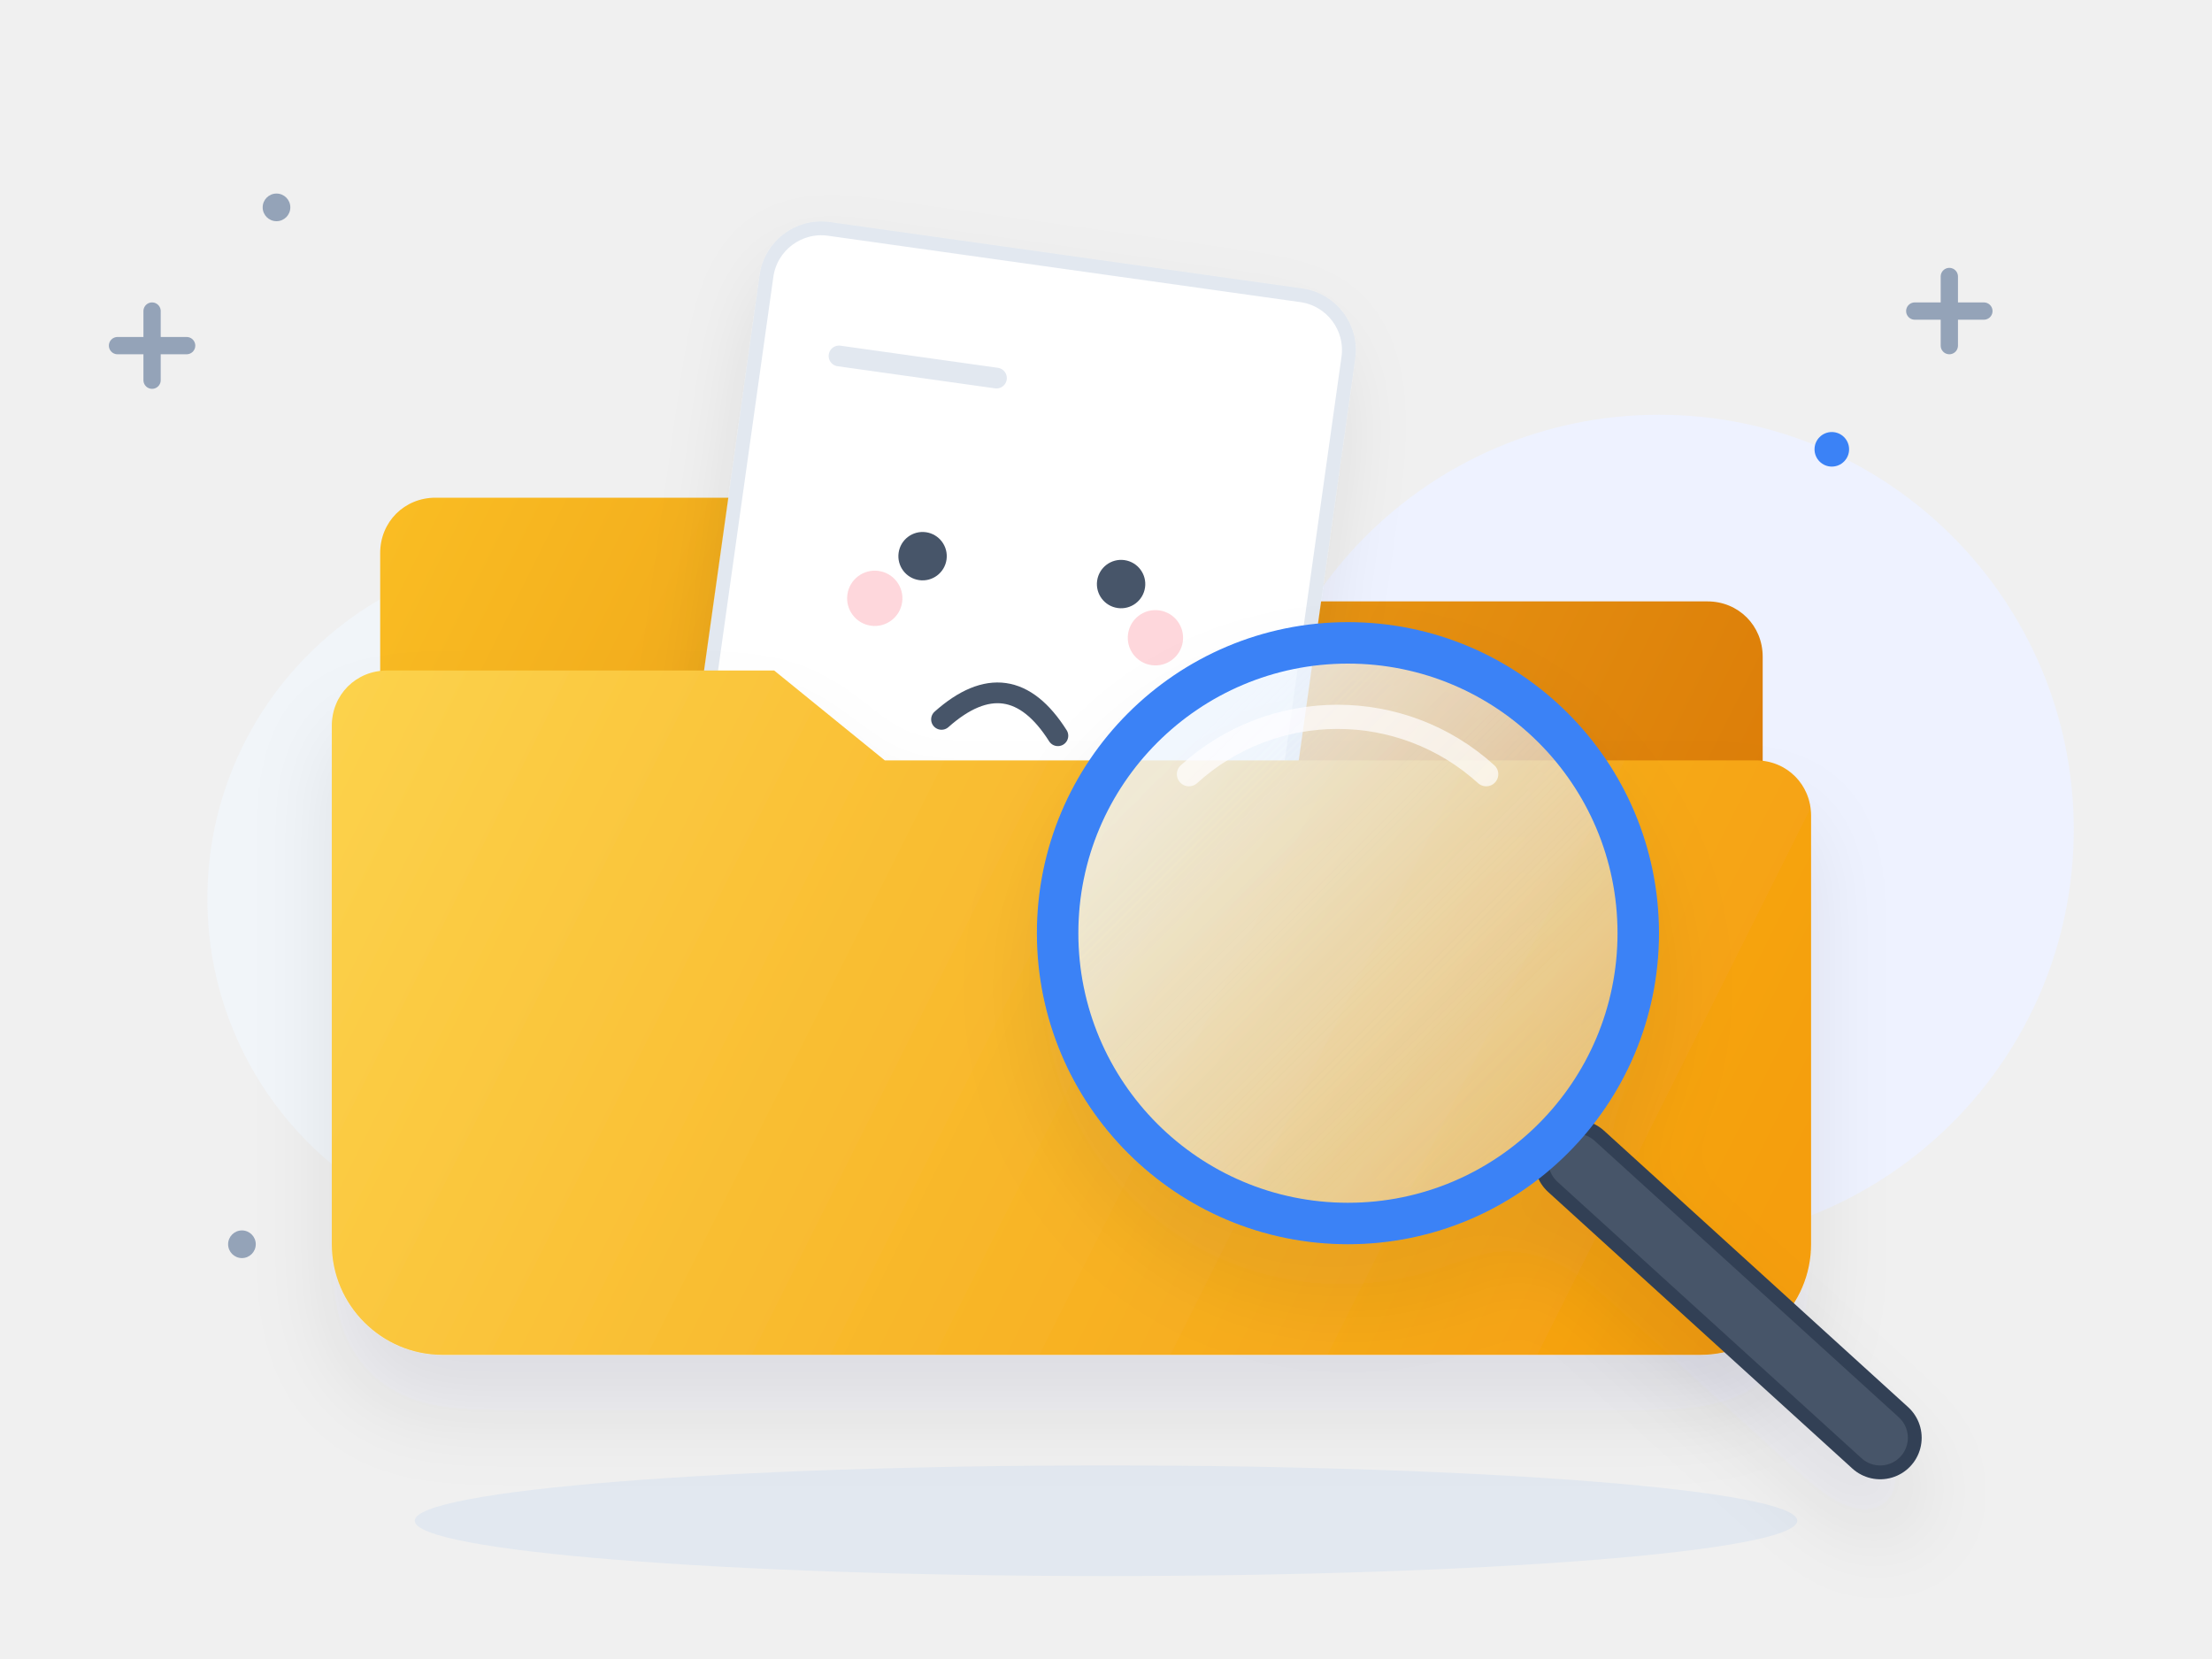
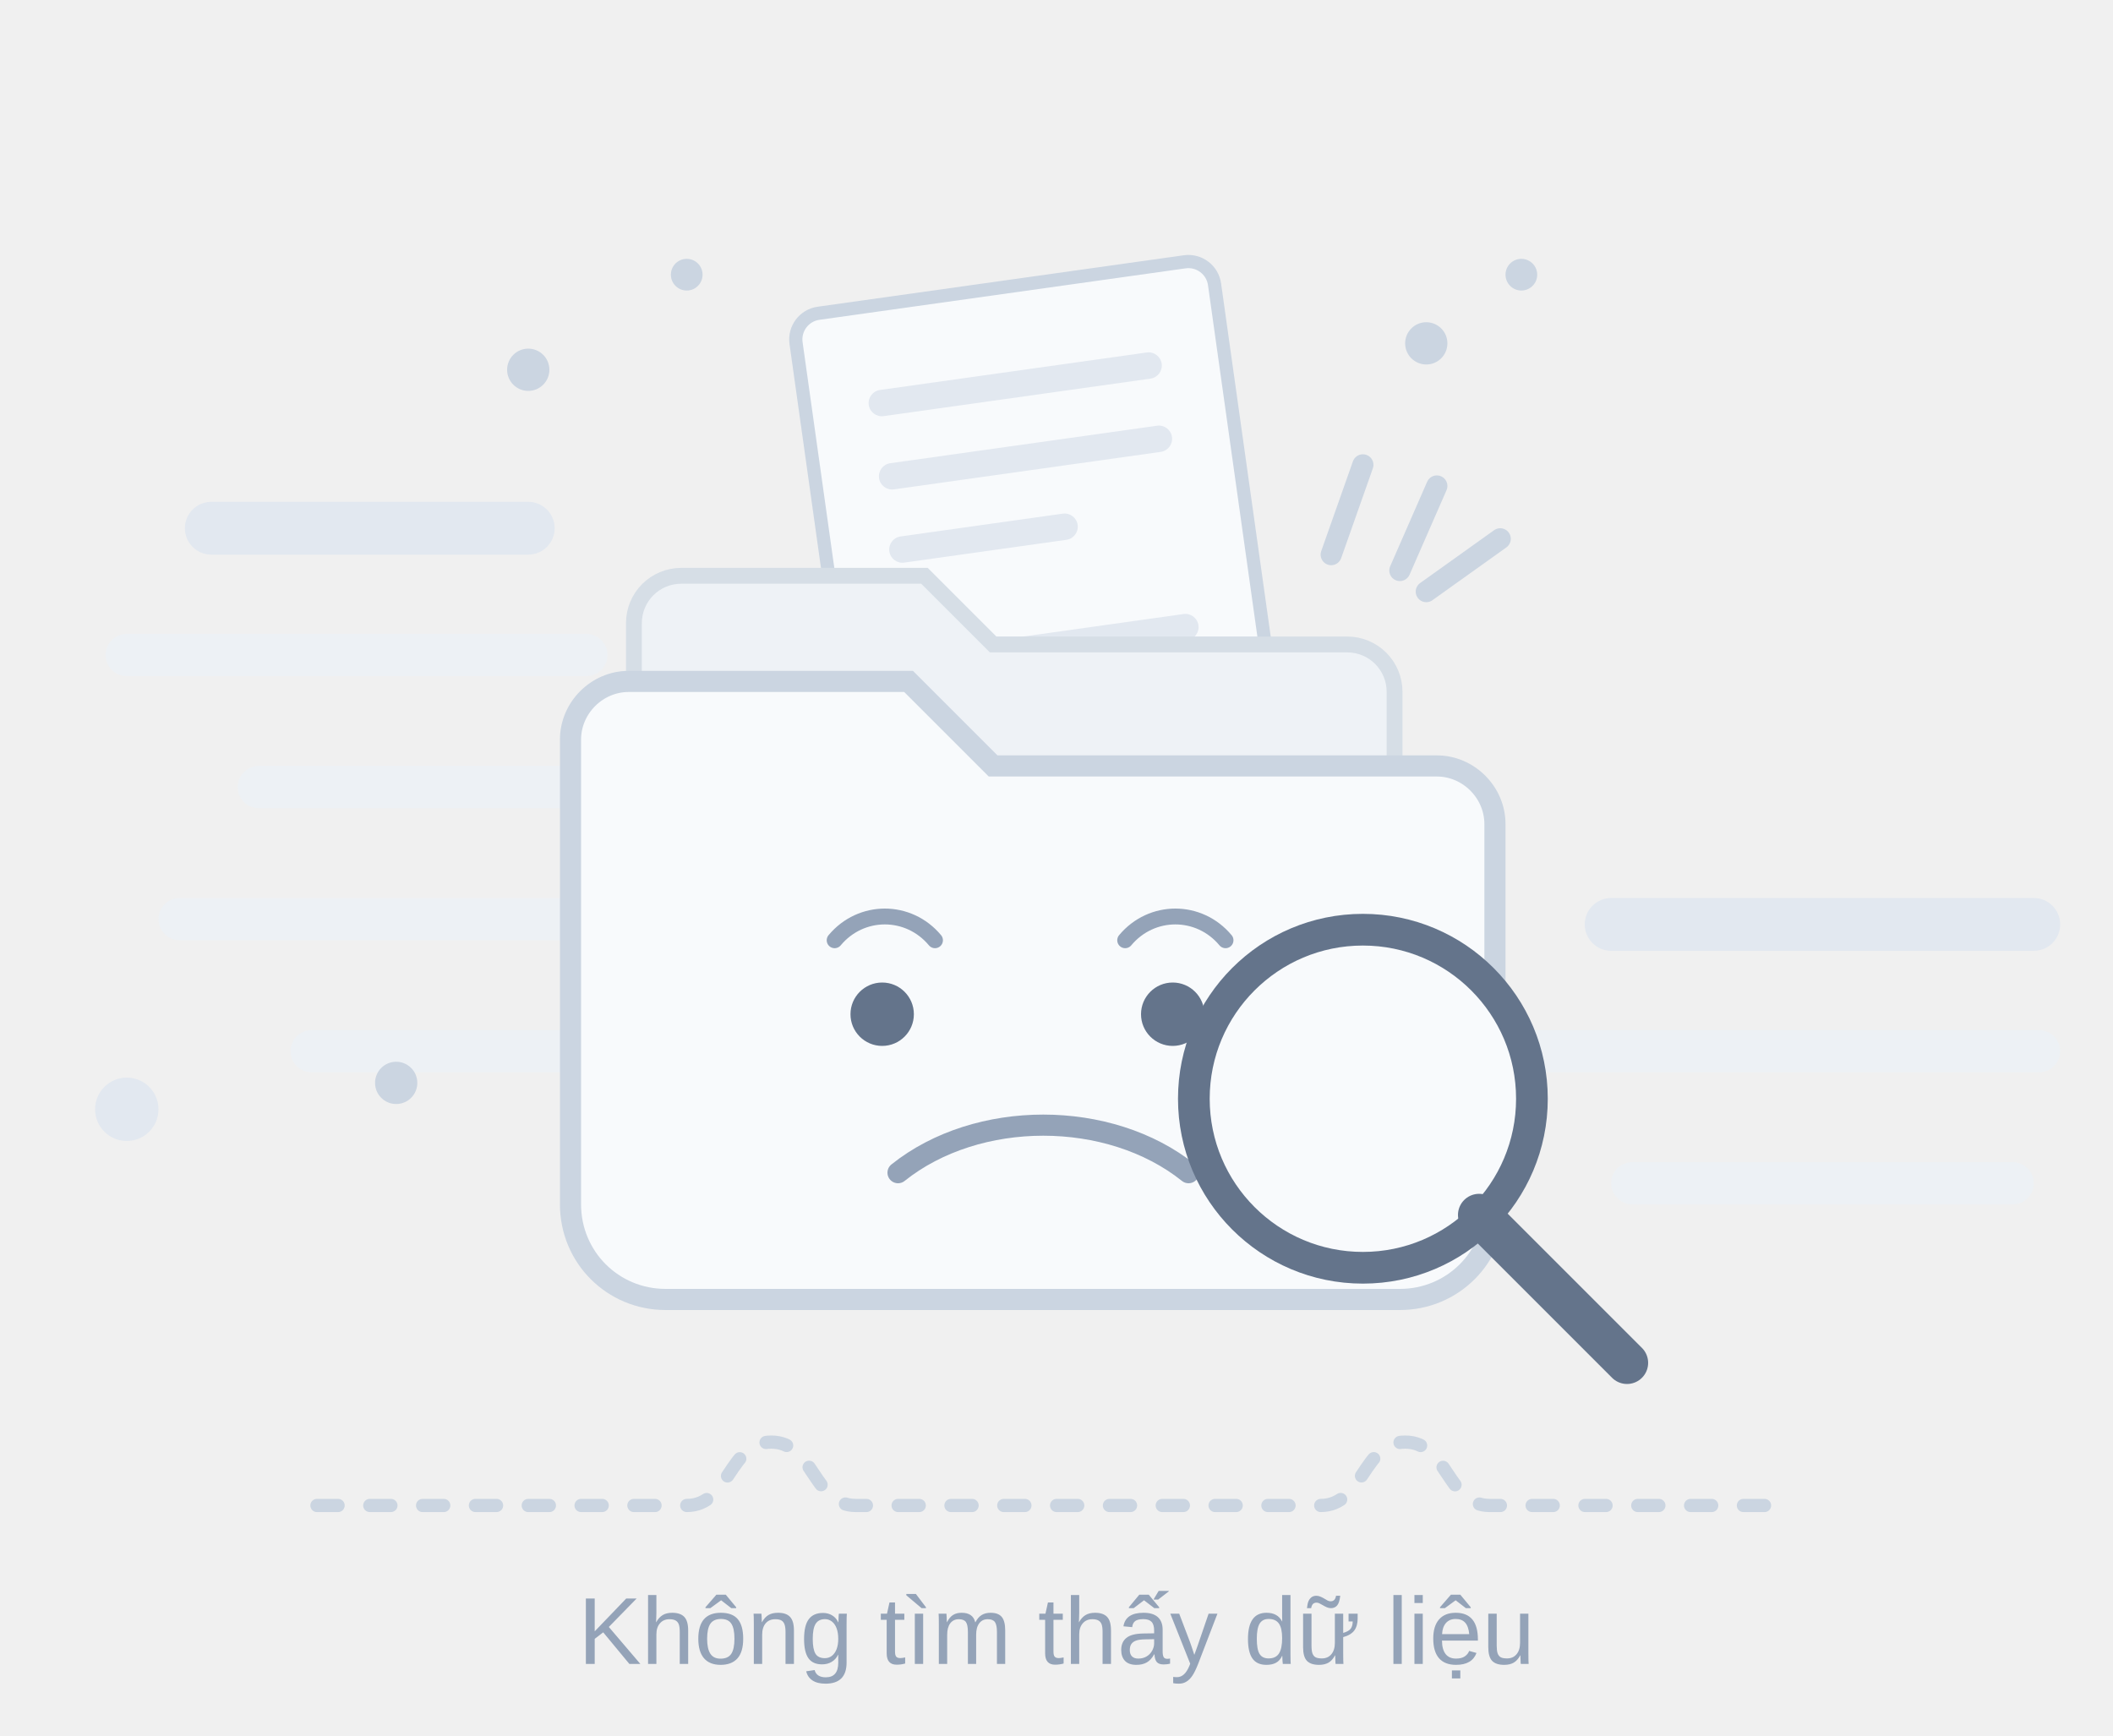
- <svg xmlns="http://www.w3.org/2000/svg" width="320" height="240" viewBox="0 0 320 240" fill="none">
-   <defs>
-     <filter id="soft-shadow" x="-10%" y="-10%" width="120%" height="130%" filterUnits="userSpaceOnUse">
-       <feDropShadow dx="0" dy="8" stdDeviation="6" flood-color="#1E293B" flood-opacity="0.08" />
-     </filter>
-     <linearGradient id="glass-grad" x1="180" y1="100" x2="250" y2="170" gradientUnits="userSpaceOnUse">
-       <stop offset="0%" stop-color="#EFF6FF" stop-opacity="0.8" />
-       <stop offset="100%" stop-color="#DBEAFE" stop-opacity="0.3" />
-     </linearGradient>
-     <linearGradient id="folder-grad" x1="50" y1="90" x2="250" y2="190" gradientUnits="userSpaceOnUse">
-       <stop offset="0%" stop-color="#FCD34D" />
-       <stop offset="100%" stop-color="#F59E0B" />
-     </linearGradient>
-     <linearGradient id="folder-back-grad" x1="50" y1="70" x2="250" y2="170" gradientUnits="userSpaceOnUse">
-       <stop offset="0%" stop-color="#FBBF24" />
-       <stop offset="100%" stop-color="#D97706" />
-     </linearGradient>
-   </defs>
-   <ellipse cx="160" cy="220" rx="100" ry="8" fill="#E2E8F0" />
-   <circle cx="80" cy="130" r="50" fill="#F1F5F9" />
-   <circle cx="240" cy="120" r="60" fill="#EEF2FF" />
-   <path d="M55 80 C55 75.5 58.5 72 63 72 H110 L125 87 H247 C251.5 87 255 90.5 255 95 V175 C255 179.5 251.5 183 247 183 H63 C58.5 183 55 179.5 55 175 V80 Z" fill="url(#folder-back-grad)" />
-   <g transform="translate(112, 32) rotate(8)" filter="url(#soft-shadow)">
-     <rect x="0" y="0" width="85" height="105" rx="8" fill="#FFFFFF" />
-     <rect x="0" y="0" width="85" height="105" rx="8" stroke="#E2E8F0" stroke-width="2" />
-     <line x1="12" y1="18" x2="35" y2="18" stroke="#E2E8F0" stroke-width="3" stroke-linecap="round" />
-     <circle cx="28" cy="45" r="3.5" fill="#475569" />
-     <circle cx="57" cy="45" r="3.5" fill="#475569" />
-     <circle cx="22" cy="52" r="4" fill="#FECDD3" opacity="0.8" />
-     <circle cx="63" cy="52" r="4" fill="#FECDD3" opacity="0.8" />
-     <path d="M34 68 Q42.5 58 51 68" stroke="#475569" stroke-width="3" stroke-linecap="round" fill="none" />
+ <svg xmlns="http://www.w3.org/2000/svg" width="100%" viewBox="0 0 400 328.59" role="img" style="">
+   <g fill="#E2E8F0" style="fill:rgb(226, 232, 240);stroke:none;color:rgb(11, 11, 11);stroke-width:1px;stroke-linecap:butt;stroke-linejoin:miter;opacity:1;font-family:&quot;Anthropic Sans&quot;, -apple-system, BlinkMacSystemFont, &quot;Segoe UI&quot;, sans-serif;font-size:16px;font-weight:400;text-anchor:start;dominant-baseline:auto">
+     <rect x="35" y="95" width="70" height="10" rx="5" style="fill:rgb(226, 232, 240);stroke:none;color:rgb(11, 11, 11);stroke-width:1px;stroke-linecap:butt;stroke-linejoin:miter;opacity:1;font-family:&quot;Anthropic Sans&quot;, -apple-system, BlinkMacSystemFont, &quot;Segoe UI&quot;, sans-serif;font-size:16px;font-weight:400;text-anchor:start;dominant-baseline:auto" />
+     <rect x="20" y="120" width="95" height="8" rx="4" fill="#EDF1F5" style="fill:rgb(237, 241, 245);stroke:none;color:rgb(11, 11, 11);stroke-width:1px;stroke-linecap:butt;stroke-linejoin:miter;opacity:1;font-family:&quot;Anthropic Sans&quot;, -apple-system, BlinkMacSystemFont, &quot;Segoe UI&quot;, sans-serif;font-size:16px;font-weight:400;text-anchor:start;dominant-baseline:auto" />
+     <rect x="45" y="145" width="100" height="8" rx="4" fill="#EDF1F5" style="fill:rgb(237, 241, 245);stroke:none;color:rgb(11, 11, 11);stroke-width:1px;stroke-linecap:butt;stroke-linejoin:miter;opacity:1;font-family:&quot;Anthropic Sans&quot;, -apple-system, BlinkMacSystemFont, &quot;Segoe UI&quot;, sans-serif;font-size:16px;font-weight:400;text-anchor:start;dominant-baseline:auto" />
+     <rect x="30" y="170" width="85" height="8" rx="4" fill="#EDF1F5" style="fill:rgb(237, 241, 245);stroke:none;color:rgb(11, 11, 11);stroke-width:1px;stroke-linecap:butt;stroke-linejoin:miter;opacity:1;font-family:&quot;Anthropic Sans&quot;, -apple-system, BlinkMacSystemFont, &quot;Segoe UI&quot;, sans-serif;font-size:16px;font-weight:400;text-anchor:start;dominant-baseline:auto" />
+     <rect x="55" y="195" width="65" height="8" rx="4" fill="#EDF1F5" style="fill:rgb(237, 241, 245);stroke:none;color:rgb(11, 11, 11);stroke-width:1px;stroke-linecap:butt;stroke-linejoin:miter;opacity:1;font-family:&quot;Anthropic Sans&quot;, -apple-system, BlinkMacSystemFont, &quot;Segoe UI&quot;, sans-serif;font-size:16px;font-weight:400;text-anchor:start;dominant-baseline:auto" />
+     <circle cx="24" cy="210" r="6" style="fill:rgb(226, 232, 240);stroke:none;color:rgb(11, 11, 11);stroke-width:1px;stroke-linecap:butt;stroke-linejoin:miter;opacity:1;font-family:&quot;Anthropic Sans&quot;, -apple-system, BlinkMacSystemFont, &quot;Segoe UI&quot;, sans-serif;font-size:16px;font-weight:400;text-anchor:start;dominant-baseline:auto" />
  </g>
-   <path d="M48 105 C48 100.5 51.5 97 56 97 H112 L128 110 H254 C258.5 110 262 113.5 262 118 V180 C262 188.8 254.8 196 246 196 H64 C55.2 196 48 188.8 48 180 V105 Z" fill="url(#folder-grad)" filter="url(#soft-shadow)" />
-   <g filter="url(#soft-shadow)">
-     <line x1="228" y1="168" x2="272" y2="208" stroke="#334155" stroke-width="12" stroke-linecap="round" />
-     <line x1="228" y1="168" x2="272" y2="208" stroke="#475569" stroke-width="8" stroke-linecap="round" />
-     <circle cx="195" cy="135" r="42" fill="url(#glass-grad)" stroke="#3B82F6" stroke-width="6" />
-     <path d="M172 112 A32 32 0 0 1 215 112" stroke="#FFFFFF" stroke-width="3.5" stroke-linecap="round" opacity="0.7" fill="none" />
+   <g fill="#E2E8F0" style="fill:rgb(226, 232, 240);stroke:none;color:rgb(11, 11, 11);stroke-width:1px;stroke-linecap:butt;stroke-linejoin:miter;opacity:1;font-family:&quot;Anthropic Sans&quot;, -apple-system, BlinkMacSystemFont, &quot;Segoe UI&quot;, sans-serif;font-size:16px;font-weight:400;text-anchor:start;dominant-baseline:auto">
+     <rect x="300" y="170" width="90" height="10" rx="5" style="fill:rgb(226, 232, 240);stroke:none;color:rgb(11, 11, 11);stroke-width:1px;stroke-linecap:butt;stroke-linejoin:miter;opacity:1;font-family:&quot;Anthropic Sans&quot;, -apple-system, BlinkMacSystemFont, &quot;Segoe UI&quot;, sans-serif;font-size:16px;font-weight:400;text-anchor:start;dominant-baseline:auto" />
+     <rect x="275" y="195" width="115" height="8" rx="4" fill="#EDF1F5" style="fill:rgb(237, 241, 245);stroke:none;color:rgb(11, 11, 11);stroke-width:1px;stroke-linecap:butt;stroke-linejoin:miter;opacity:1;font-family:&quot;Anthropic Sans&quot;, -apple-system, BlinkMacSystemFont, &quot;Segoe UI&quot;, sans-serif;font-size:16px;font-weight:400;text-anchor:start;dominant-baseline:auto" />
+     <rect x="305" y="220" width="80" height="8" rx="4" fill="#EDF1F5" style="fill:rgb(237, 241, 245);stroke:none;color:rgb(11, 11, 11);stroke-width:1px;stroke-linecap:butt;stroke-linejoin:miter;opacity:1;font-family:&quot;Anthropic Sans&quot;, -apple-system, BlinkMacSystemFont, &quot;Segoe UI&quot;, sans-serif;font-size:16px;font-weight:400;text-anchor:start;dominant-baseline:auto" />
  </g>
-   <g stroke="#94A3B8" stroke-width="2.5" stroke-linecap="round">
-     <path d="M 22 45 L 22 55 M 17 50 L 27 50" />
-     <circle cx="40" cy="30" r="2" fill="#94A3B8" stroke="none" />
-     <path d="M 282 40 L 282 50 M 277 45 L 287 45" />
-     <circle cx="265" cy="65" r="2.5" fill="#3B82F6" stroke="none" />
-     <circle cx="35" cy="180" r="2" fill="#94A3B8" stroke="none" />
+   <g stroke="#CBD5E1" stroke-width="2.5" stroke-linecap="round" style="fill:rgb(0, 0, 0);stroke:rgb(203, 213, 225);color:rgb(11, 11, 11);stroke-width:2.5px;stroke-linecap:round;stroke-linejoin:miter;opacity:1;font-family:&quot;Anthropic Sans&quot;, -apple-system, BlinkMacSystemFont, &quot;Segoe UI&quot;, sans-serif;font-size:16px;font-weight:400;text-anchor:start;dominant-baseline:auto">
+     <circle cx="100" cy="70" r="4" fill="#CBD5E1" stroke="none" style="fill:rgb(203, 213, 225);stroke:none;color:rgb(11, 11, 11);stroke-width:2.5px;stroke-linecap:round;stroke-linejoin:miter;opacity:1;font-family:&quot;Anthropic Sans&quot;, -apple-system, BlinkMacSystemFont, &quot;Segoe UI&quot;, sans-serif;font-size:16px;font-weight:400;text-anchor:start;dominant-baseline:auto" />
+     <circle cx="130" cy="52" r="3" fill="#CBD5E1" stroke="none" style="fill:rgb(203, 213, 225);stroke:none;color:rgb(11, 11, 11);stroke-width:2.5px;stroke-linecap:round;stroke-linejoin:miter;opacity:1;font-family:&quot;Anthropic Sans&quot;, -apple-system, BlinkMacSystemFont, &quot;Segoe UI&quot;, sans-serif;font-size:16px;font-weight:400;text-anchor:start;dominant-baseline:auto" />
+     <line x1="185" y1="58" x2="200" y2="58" style="fill:rgb(0, 0, 0);stroke:rgb(203, 213, 225);color:rgb(11, 11, 11);stroke-width:2.5px;stroke-linecap:round;stroke-linejoin:miter;opacity:1;font-family:&quot;Anthropic Sans&quot;, -apple-system, BlinkMacSystemFont, &quot;Segoe UI&quot;, sans-serif;font-size:16px;font-weight:400;text-anchor:start;dominant-baseline:auto" />
+     <line x1="205" y1="58" x2="220" y2="58" style="fill:rgb(0, 0, 0);stroke:rgb(203, 213, 225);color:rgb(11, 11, 11);stroke-width:2.5px;stroke-linecap:round;stroke-linejoin:miter;opacity:1;font-family:&quot;Anthropic Sans&quot;, -apple-system, BlinkMacSystemFont, &quot;Segoe UI&quot;, sans-serif;font-size:16px;font-weight:400;text-anchor:start;dominant-baseline:auto" />
+     <circle cx="270" cy="65" r="4" fill="#CBD5E1" stroke="none" style="fill:rgb(203, 213, 225);stroke:none;color:rgb(11, 11, 11);stroke-width:2.5px;stroke-linecap:round;stroke-linejoin:miter;opacity:1;font-family:&quot;Anthropic Sans&quot;, -apple-system, BlinkMacSystemFont, &quot;Segoe UI&quot;, sans-serif;font-size:16px;font-weight:400;text-anchor:start;dominant-baseline:auto" />
+     <circle cx="288" cy="52" r="3" fill="#CBD5E1" stroke="none" style="fill:rgb(203, 213, 225);stroke:none;color:rgb(11, 11, 11);stroke-width:2.5px;stroke-linecap:round;stroke-linejoin:miter;opacity:1;font-family:&quot;Anthropic Sans&quot;, -apple-system, BlinkMacSystemFont, &quot;Segoe UI&quot;, sans-serif;font-size:16px;font-weight:400;text-anchor:start;dominant-baseline:auto" />
+     <circle cx="75" cy="205" r="4" fill="#CBD5E1" stroke="none" style="fill:rgb(203, 213, 225);stroke:none;color:rgb(11, 11, 11);stroke-width:2.5px;stroke-linecap:round;stroke-linejoin:miter;opacity:1;font-family:&quot;Anthropic Sans&quot;, -apple-system, BlinkMacSystemFont, &quot;Segoe UI&quot;, sans-serif;font-size:16px;font-weight:400;text-anchor:start;dominant-baseline:auto" />
  </g>
+   <g stroke="#CBD5E1" stroke-width="4" stroke-linecap="round" style="fill:rgb(0, 0, 0);stroke:rgb(203, 213, 225);color:rgb(11, 11, 11);stroke-width:4px;stroke-linecap:round;stroke-linejoin:miter;opacity:1;font-family:&quot;Anthropic Sans&quot;, -apple-system, BlinkMacSystemFont, &quot;Segoe UI&quot;, sans-serif;font-size:16px;font-weight:400;text-anchor:start;dominant-baseline:auto">
+     <line x1="258" y1="88" x2="252" y2="105" style="fill:rgb(0, 0, 0);stroke:rgb(203, 213, 225);color:rgb(11, 11, 11);stroke-width:4px;stroke-linecap:round;stroke-linejoin:miter;opacity:1;font-family:&quot;Anthropic Sans&quot;, -apple-system, BlinkMacSystemFont, &quot;Segoe UI&quot;, sans-serif;font-size:16px;font-weight:400;text-anchor:start;dominant-baseline:auto" />
+     <line x1="272" y1="92" x2="265" y2="108" style="fill:rgb(0, 0, 0);stroke:rgb(203, 213, 225);color:rgb(11, 11, 11);stroke-width:4px;stroke-linecap:round;stroke-linejoin:miter;opacity:1;font-family:&quot;Anthropic Sans&quot;, -apple-system, BlinkMacSystemFont, &quot;Segoe UI&quot;, sans-serif;font-size:16px;font-weight:400;text-anchor:start;dominant-baseline:auto" />
+     <line x1="284" y1="102" x2="270" y2="112" style="fill:rgb(0, 0, 0);stroke:rgb(203, 213, 225);color:rgb(11, 11, 11);stroke-width:4px;stroke-linecap:round;stroke-linejoin:miter;opacity:1;font-family:&quot;Anthropic Sans&quot;, -apple-system, BlinkMacSystemFont, &quot;Segoe UI&quot;, sans-serif;font-size:16px;font-weight:400;text-anchor:start;dominant-baseline:auto" />
+   </g>
+   <g transform="translate(150,60) rotate(-8)" style="fill:rgb(0, 0, 0);stroke:none;color:rgb(11, 11, 11);stroke-width:1px;stroke-linecap:butt;stroke-linejoin:miter;opacity:1;font-family:&quot;Anthropic Sans&quot;, -apple-system, BlinkMacSystemFont, &quot;Segoe UI&quot;, sans-serif;font-size:16px;font-weight:400;text-anchor:start;dominant-baseline:auto">
+     <rect x="0" y="0" width="80" height="100" rx="5" fill="#F8FAFC" stroke="#CBD5E1" stroke-width="2.5" style="fill:rgb(248, 250, 252);stroke:rgb(203, 213, 225);color:rgb(11, 11, 11);stroke-width:2.5px;stroke-linecap:butt;stroke-linejoin:miter;opacity:1;font-family:&quot;Anthropic Sans&quot;, -apple-system, BlinkMacSystemFont, &quot;Segoe UI&quot;, sans-serif;font-size:16px;font-weight:400;text-anchor:start;dominant-baseline:auto" />
+     <rect x="12" y="16" width="56" height="5" rx="2.5" fill="#E2E8F0" style="fill:rgb(226, 232, 240);stroke:none;color:rgb(11, 11, 11);stroke-width:1px;stroke-linecap:butt;stroke-linejoin:miter;opacity:1;font-family:&quot;Anthropic Sans&quot;, -apple-system, BlinkMacSystemFont, &quot;Segoe UI&quot;, sans-serif;font-size:16px;font-weight:400;text-anchor:start;dominant-baseline:auto" />
+     <rect x="12" y="30" width="56" height="5" rx="2.5" fill="#E2E8F0" style="fill:rgb(226, 232, 240);stroke:none;color:rgb(11, 11, 11);stroke-width:1px;stroke-linecap:butt;stroke-linejoin:miter;opacity:1;font-family:&quot;Anthropic Sans&quot;, -apple-system, BlinkMacSystemFont, &quot;Segoe UI&quot;, sans-serif;font-size:16px;font-weight:400;text-anchor:start;dominant-baseline:auto" />
+     <rect x="12" y="44" width="36" height="5" rx="2.5" fill="#E2E8F0" style="fill:rgb(226, 232, 240);stroke:none;color:rgb(11, 11, 11);stroke-width:1px;stroke-linecap:butt;stroke-linejoin:miter;opacity:1;font-family:&quot;Anthropic Sans&quot;, -apple-system, BlinkMacSystemFont, &quot;Segoe UI&quot;, sans-serif;font-size:16px;font-weight:400;text-anchor:start;dominant-baseline:auto" />
+     <rect x="12" y="66" width="56" height="5" rx="2.5" fill="#E2E8F0" style="fill:rgb(226, 232, 240);stroke:none;color:rgb(11, 11, 11);stroke-width:1px;stroke-linecap:butt;stroke-linejoin:miter;opacity:1;font-family:&quot;Anthropic Sans&quot;, -apple-system, BlinkMacSystemFont, &quot;Segoe UI&quot;, sans-serif;font-size:16px;font-weight:400;text-anchor:start;dominant-baseline:auto" />
+     <rect x="12" y="80" width="42" height="5" rx="2.5" fill="#E2E8F0" style="fill:rgb(226, 232, 240);stroke:none;color:rgb(11, 11, 11);stroke-width:1px;stroke-linecap:butt;stroke-linejoin:miter;opacity:1;font-family:&quot;Anthropic Sans&quot;, -apple-system, BlinkMacSystemFont, &quot;Segoe UI&quot;, sans-serif;font-size:16px;font-weight:400;text-anchor:start;dominant-baseline:auto" />
+   </g>
+   <path d="M120 118      C120 113 124 109 129 109      H175      L188 122      H255      C260 122 264 126 264 131      V150      H120      Z" fill="#EEF2F6" stroke="#D6DEE6" stroke-width="3" style="fill:rgb(238, 242, 246);stroke:rgb(214, 222, 230);color:rgb(11, 11, 11);stroke-width:3px;stroke-linecap:butt;stroke-linejoin:miter;opacity:1;font-family:&quot;Anthropic Sans&quot;, -apple-system, BlinkMacSystemFont, &quot;Segoe UI&quot;, sans-serif;font-size:16px;font-weight:400;text-anchor:start;dominant-baseline:auto" />
+   <path d="M108 140      C108 134 113 129 119 129      H172      L188 145      H272      C278 145 283 150 283 156      V228      C283 238 275 246 265 246      H126      C116 246 108 238 108 228      Z" fill="#F8FAFC" stroke="#CBD5E1" stroke-width="4" style="fill:rgb(248, 250, 252);stroke:rgb(203, 213, 225);color:rgb(11, 11, 11);stroke-width:4px;stroke-linecap:butt;stroke-linejoin:miter;opacity:1;font-family:&quot;Anthropic Sans&quot;, -apple-system, BlinkMacSystemFont, &quot;Segoe UI&quot;, sans-serif;font-size:16px;font-weight:400;text-anchor:start;dominant-baseline:auto" />
+   <g style="fill:rgb(0, 0, 0);stroke:none;color:rgb(11, 11, 11);stroke-width:1px;stroke-linecap:butt;stroke-linejoin:miter;opacity:1;font-family:&quot;Anthropic Sans&quot;, -apple-system, BlinkMacSystemFont, &quot;Segoe UI&quot;, sans-serif;font-size:16px;font-weight:400;text-anchor:start;dominant-baseline:auto">
+     <path d="M158 178 C163 172, 172 172, 177 178" stroke="#94A3B8" stroke-width="3" stroke-linecap="round" fill="none" style="fill:none;stroke:rgb(148, 163, 184);color:rgb(11, 11, 11);stroke-width:3px;stroke-linecap:round;stroke-linejoin:miter;opacity:1;font-family:&quot;Anthropic Sans&quot;, -apple-system, BlinkMacSystemFont, &quot;Segoe UI&quot;, sans-serif;font-size:16px;font-weight:400;text-anchor:start;dominant-baseline:auto" />
+     <path d="M213 178 C218 172, 227 172, 232 178" stroke="#94A3B8" stroke-width="3" stroke-linecap="round" fill="none" style="fill:none;stroke:rgb(148, 163, 184);color:rgb(11, 11, 11);stroke-width:3px;stroke-linecap:round;stroke-linejoin:miter;opacity:1;font-family:&quot;Anthropic Sans&quot;, -apple-system, BlinkMacSystemFont, &quot;Segoe UI&quot;, sans-serif;font-size:16px;font-weight:400;text-anchor:start;dominant-baseline:auto" />
+     <circle cx="167" cy="192" r="6" fill="#64748B" style="fill:rgb(100, 116, 139);stroke:none;color:rgb(11, 11, 11);stroke-width:1px;stroke-linecap:butt;stroke-linejoin:miter;opacity:1;font-family:&quot;Anthropic Sans&quot;, -apple-system, BlinkMacSystemFont, &quot;Segoe UI&quot;, sans-serif;font-size:16px;font-weight:400;text-anchor:start;dominant-baseline:auto" />
+     <circle cx="222" cy="192" r="6" fill="#64748B" style="fill:rgb(100, 116, 139);stroke:none;color:rgb(11, 11, 11);stroke-width:1px;stroke-linecap:butt;stroke-linejoin:miter;opacity:1;font-family:&quot;Anthropic Sans&quot;, -apple-system, BlinkMacSystemFont, &quot;Segoe UI&quot;, sans-serif;font-size:16px;font-weight:400;text-anchor:start;dominant-baseline:auto" />
+     <path d="M170 222 C185 210, 210 210, 225 222" stroke="#94A3B8" stroke-width="4" stroke-linecap="round" fill="none" style="fill:none;stroke:rgb(148, 163, 184);color:rgb(11, 11, 11);stroke-width:4px;stroke-linecap:round;stroke-linejoin:miter;opacity:1;font-family:&quot;Anthropic Sans&quot;, -apple-system, BlinkMacSystemFont, &quot;Segoe UI&quot;, sans-serif;font-size:16px;font-weight:400;text-anchor:start;dominant-baseline:auto" />
+   </g>
+   <g transform="translate(258,208)" style="fill:rgb(0, 0, 0);stroke:none;color:rgb(11, 11, 11);stroke-width:1px;stroke-linecap:butt;stroke-linejoin:miter;opacity:1;font-family:&quot;Anthropic Sans&quot;, -apple-system, BlinkMacSystemFont, &quot;Segoe UI&quot;, sans-serif;font-size:16px;font-weight:400;text-anchor:start;dominant-baseline:auto">
+     <circle cx="0" cy="0" r="32" fill="#F8FAFC" stroke="#64748B" stroke-width="6" style="fill:rgb(248, 250, 252);stroke:rgb(100, 116, 139);color:rgb(11, 11, 11);stroke-width:6px;stroke-linecap:butt;stroke-linejoin:miter;opacity:1;font-family:&quot;Anthropic Sans&quot;, -apple-system, BlinkMacSystemFont, &quot;Segoe UI&quot;, sans-serif;font-size:16px;font-weight:400;text-anchor:start;dominant-baseline:auto" />
+     <line x1="22" y1="22" x2="50" y2="50" stroke="#64748B" stroke-width="8" stroke-linecap="round" style="fill:rgb(0, 0, 0);stroke:rgb(100, 116, 139);color:rgb(11, 11, 11);stroke-width:8px;stroke-linecap:round;stroke-linejoin:miter;opacity:1;font-family:&quot;Anthropic Sans&quot;, -apple-system, BlinkMacSystemFont, &quot;Segoe UI&quot;, sans-serif;font-size:16px;font-weight:400;text-anchor:start;dominant-baseline:auto" />
+   </g>
+   <path d="M60 285      H130      C138 285 138 273 146 273      C154 273 154 285 162 285      H250      C258 285 258 273 266 273      C274 273 274 285 282 285      H340" stroke="#CBD5E1" stroke-width="2.5" stroke-linecap="round" fill="none" stroke-dasharray="4 6" style="fill:none;stroke:rgb(203, 213, 225);color:rgb(11, 11, 11);stroke-width:2.5px;stroke-dasharray:4px, 6px;stroke-linecap:round;stroke-linejoin:miter;opacity:1;font-family:&quot;Anthropic Sans&quot;, -apple-system, BlinkMacSystemFont, &quot;Segoe UI&quot;, sans-serif;font-size:16px;font-weight:400;text-anchor:start;dominant-baseline:auto" />
+   <text x="200" y="315" text-anchor="middle" font-family="Arial, sans-serif" font-size="18" fill="#94A3B8" style="fill:rgb(148, 163, 184);stroke:none;color:rgb(11, 11, 11);stroke-width:1px;stroke-linecap:butt;stroke-linejoin:miter;opacity:1;font-family:Arial, sans-serif;font-size:18px;font-weight:400;text-anchor:middle;dominant-baseline:auto">Không tìm thấy dữ liệu</text>
</svg>
